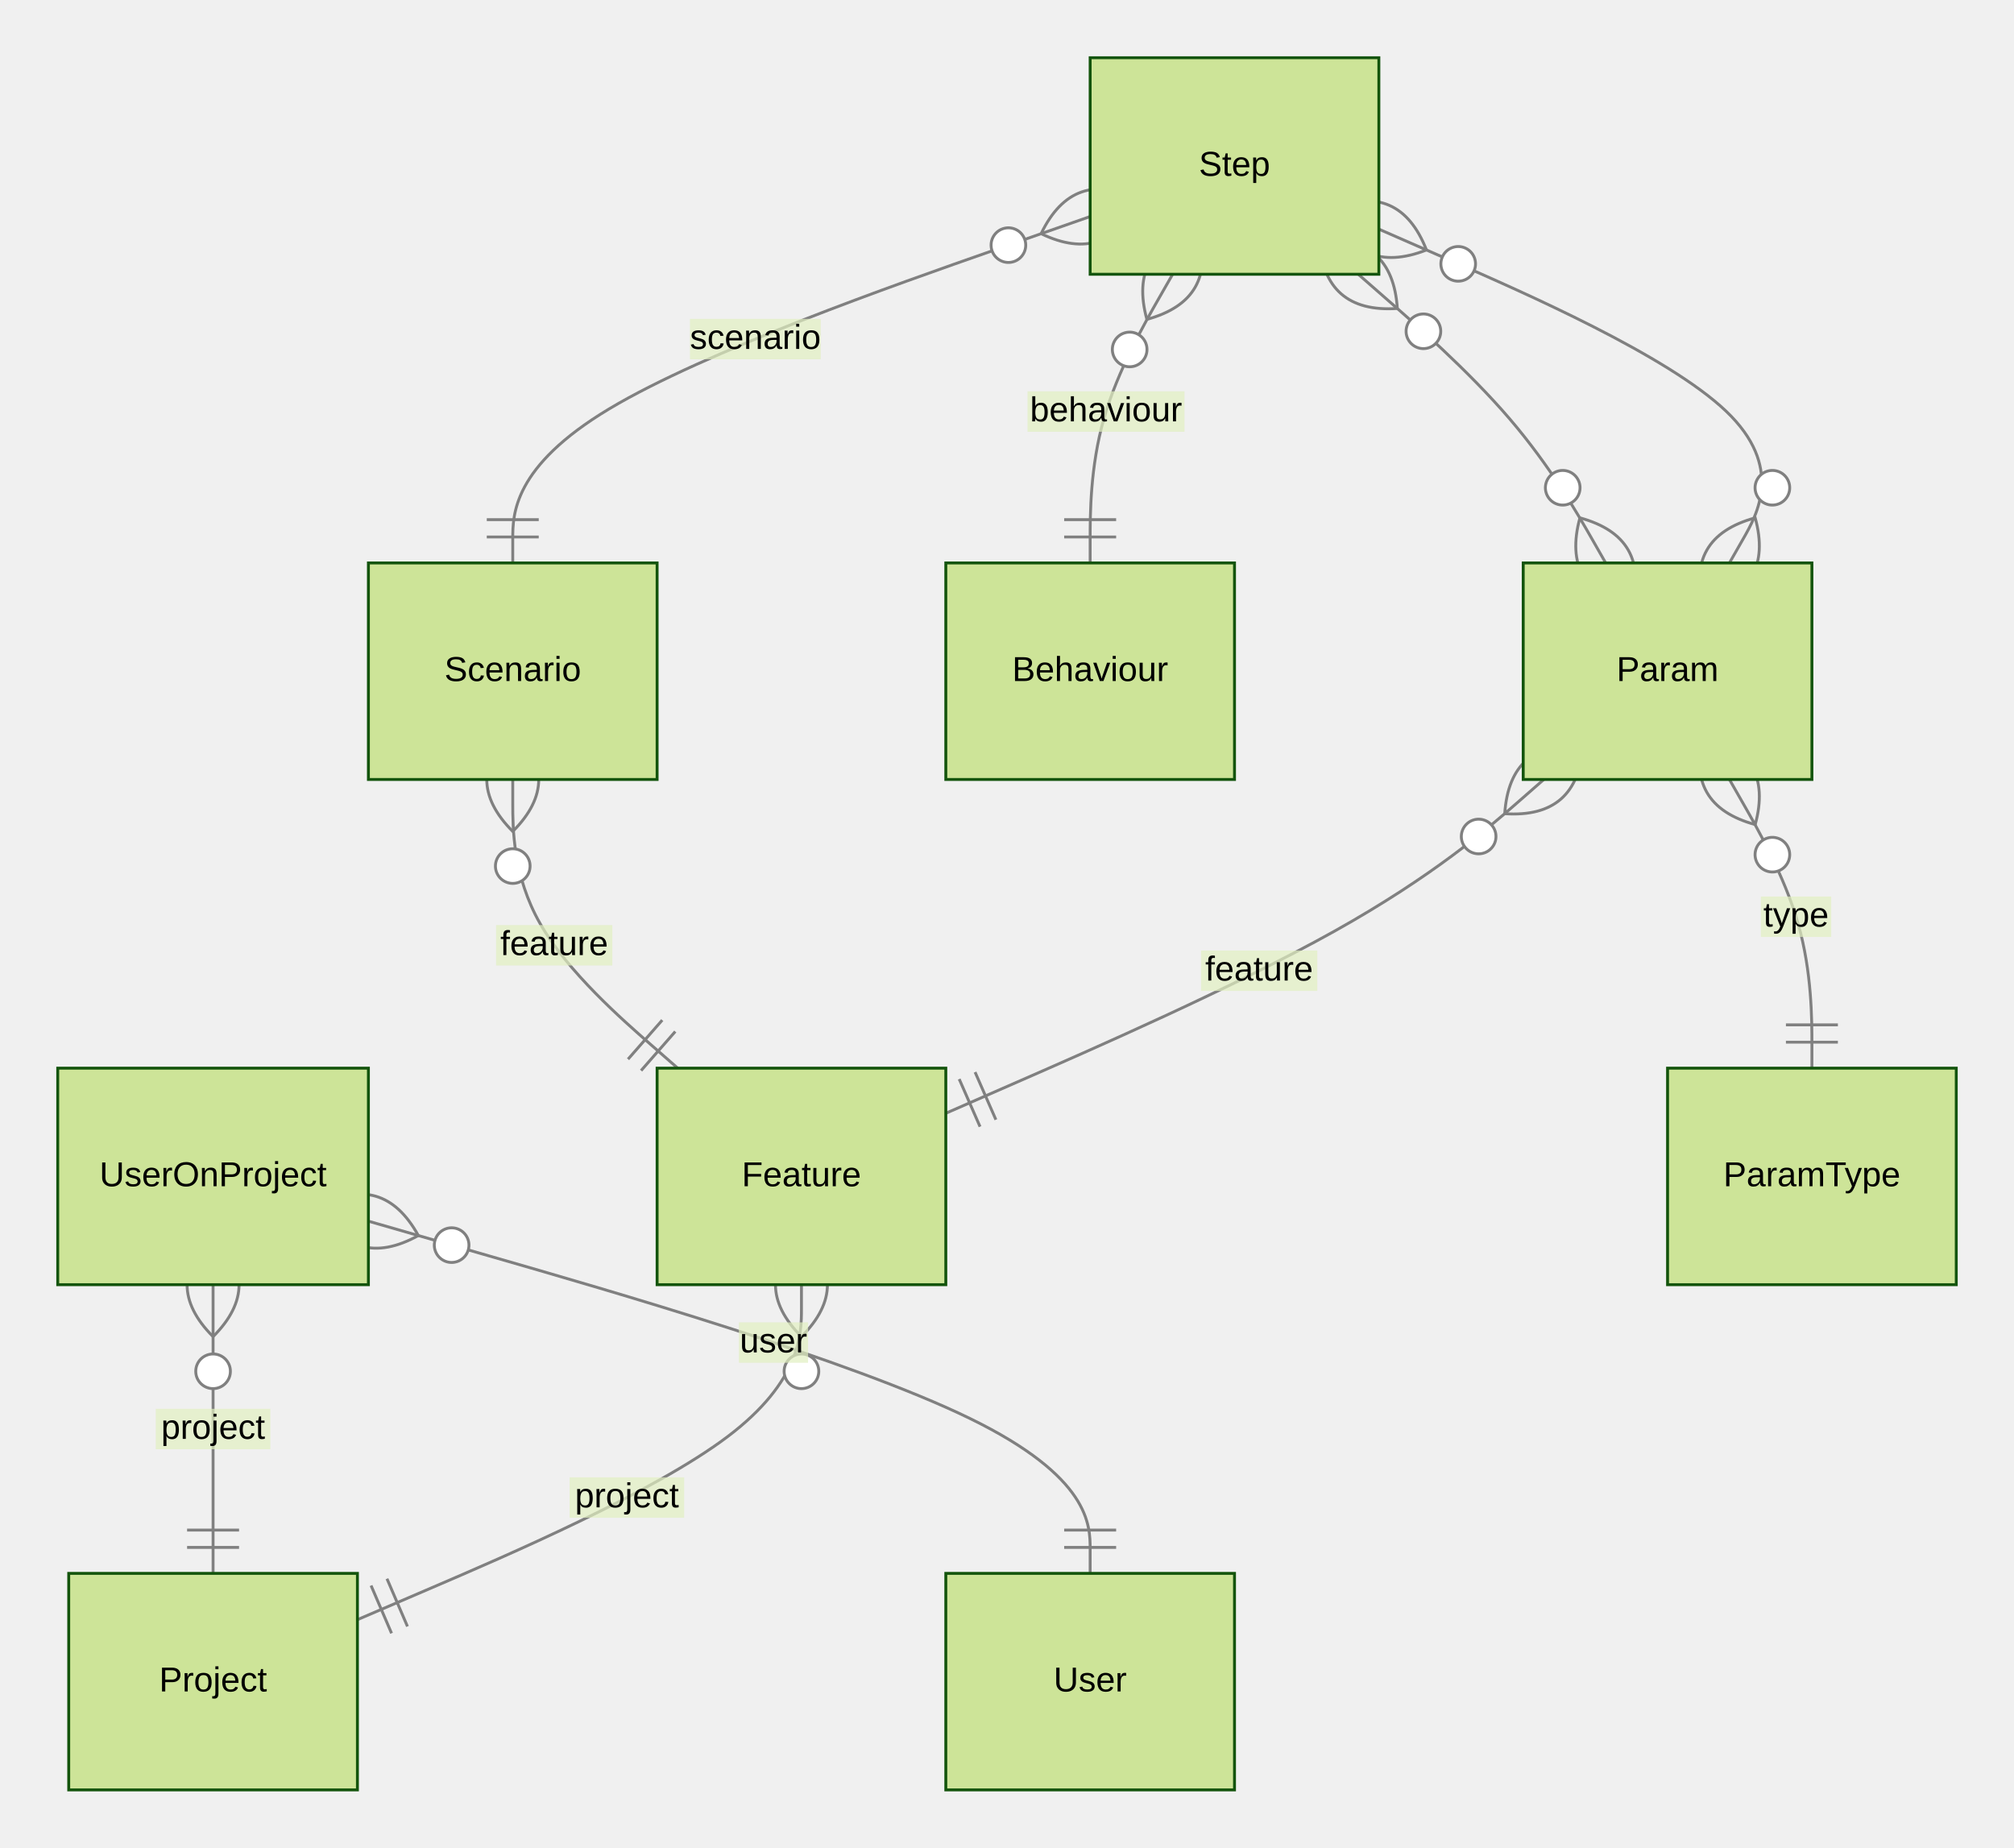
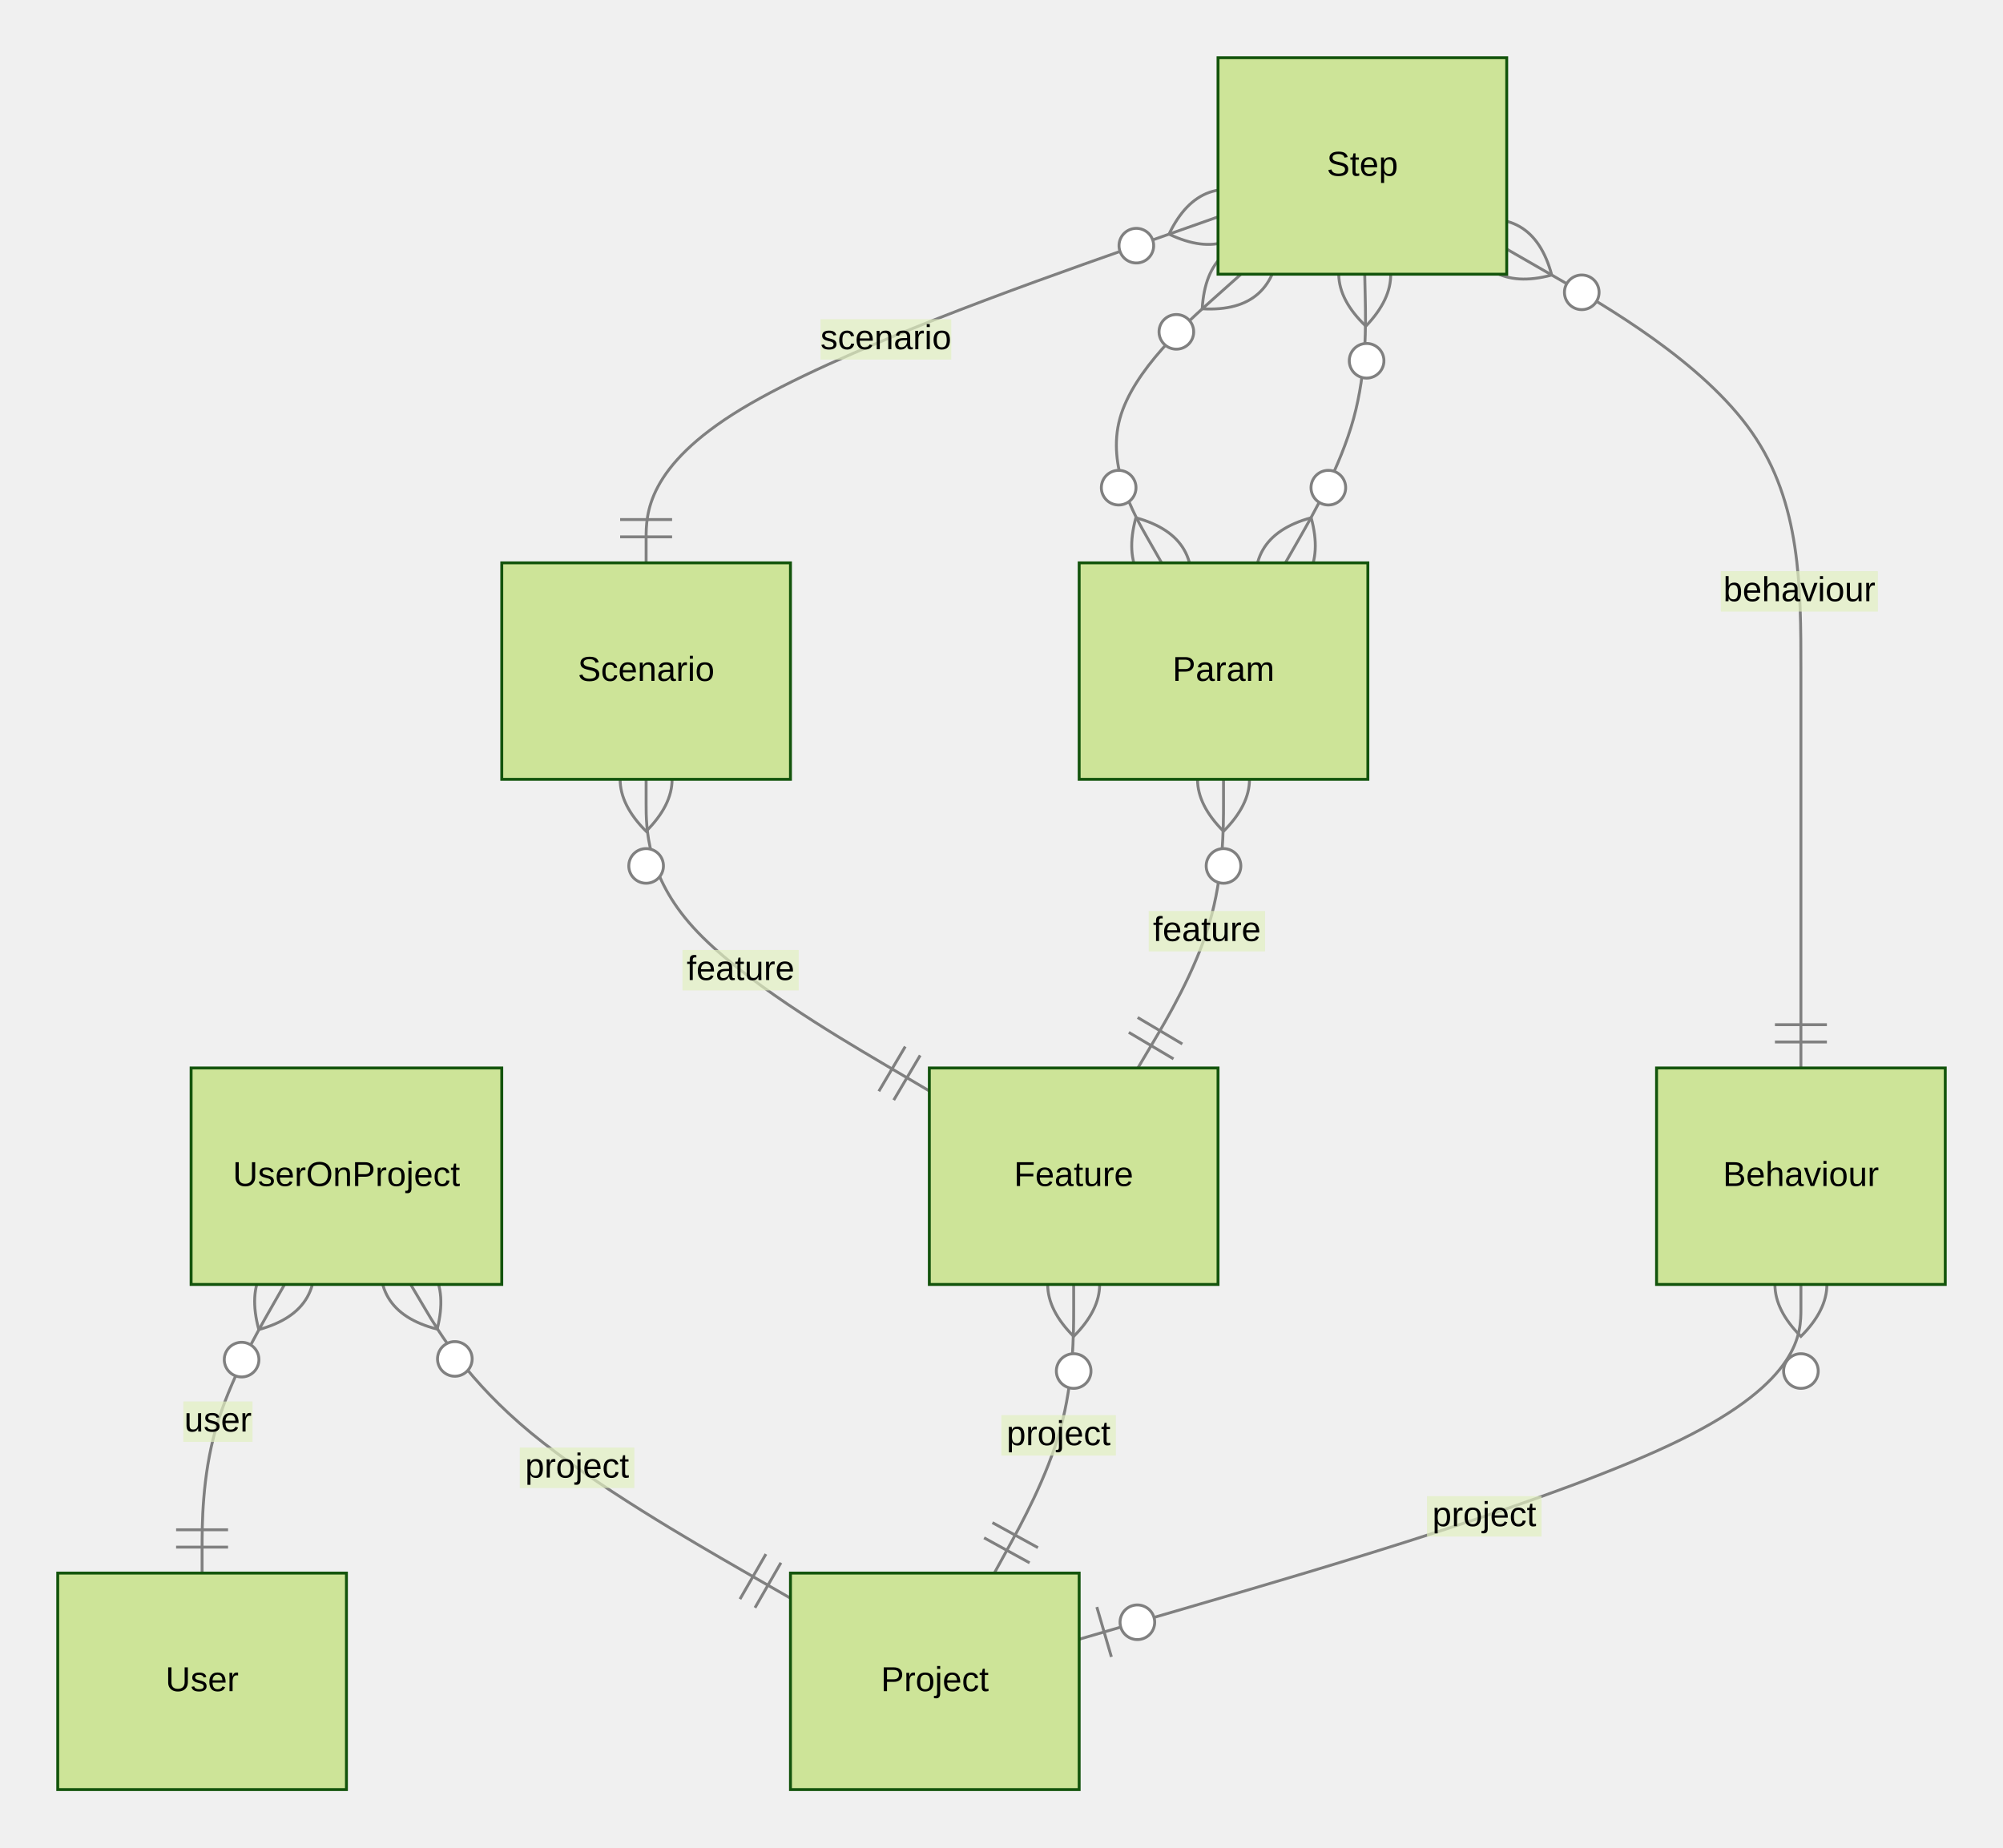
- <svg xmlns="http://www.w3.org/2000/svg" aria-roledescription="er" viewBox="0 0 697.609 640" style="max-width: 697.609px; background-color: white;" width="100%" id="mermaid-0">
+ <svg xmlns="http://www.w3.org/2000/svg" aria-roledescription="er" viewBox="0 0 693.805 640" style="max-width: 693.805px; background-color: white;" width="100%" id="mermaid-0">
  <style>#mermaid-0{font-family:"trebuchet ms",verdana,arial,sans-serif;font-size:16px;fill:#000000;}#mermaid-0 .error-icon{fill:#552222;}#mermaid-0 .error-text{fill:#552222;stroke:#552222;}#mermaid-0 .edge-thickness-normal{stroke-width:2px;}#mermaid-0 .edge-thickness-thick{stroke-width:3.5px;}#mermaid-0 .edge-pattern-solid{stroke-dasharray:0;}#mermaid-0 .edge-pattern-dashed{stroke-dasharray:3;}#mermaid-0 .edge-pattern-dotted{stroke-dasharray:2;}#mermaid-0 .marker{fill:#000000;stroke:#000000;}#mermaid-0 .marker.cross{stroke:#000000;}#mermaid-0 svg{font-family:"trebuchet ms",verdana,arial,sans-serif;font-size:16px;}#mermaid-0 .entityBox{fill:#cde498;stroke:#13540c;}#mermaid-0 .attributeBoxOdd{fill:#ffffff;stroke:#13540c;}#mermaid-0 .attributeBoxEven{fill:#f2f2f2;stroke:#13540c;}#mermaid-0 .relationshipLabelBox{fill:hsl(78.158, 58.462%, 84.51%);opacity:0.7;background-color:hsl(78.158, 58.462%, 84.51%);}#mermaid-0 .relationshipLabelBox rect{opacity:0.5;}#mermaid-0 .relationshipLine{stroke:#000000;}#mermaid-0 .entityTitleText{text-anchor:middle;font-size:18px;fill:#000000;}#mermaid-0 :root{--mermaid-font-family:"trebuchet ms",verdana,arial,sans-serif;}</style>
  <g />
  <defs>
    <marker orient="auto" markerHeight="18" markerWidth="18" refY="9" refX="0" id="ONLY_ONE_START">
      <path d="M9,0 L9,18 M15,0 L15,18" fill="none" stroke="gray" />
    </marker>
  </defs>
  <defs>
    <marker orient="auto" markerHeight="18" markerWidth="18" refY="9" refX="18" id="ONLY_ONE_END">
      <path d="M3,0 L3,18 M9,0 L9,18" fill="none" stroke="gray" />
    </marker>
  </defs>
  <defs>
    <marker orient="auto" markerHeight="18" markerWidth="30" refY="9" refX="0" id="ZERO_OR_ONE_START">
      <circle r="6" cy="9" cx="21" fill="white" stroke="gray" />
      <path d="M9,0 L9,18" fill="none" stroke="gray" />
    </marker>
  </defs>
  <defs>
    <marker orient="auto" markerHeight="18" markerWidth="30" refY="9" refX="30" id="ZERO_OR_ONE_END">
      <circle r="6" cy="9" cx="9" fill="white" stroke="gray" />
      <path d="M21,0 L21,18" fill="none" stroke="gray" />
    </marker>
  </defs>
  <defs>
    <marker orient="auto" markerHeight="36" markerWidth="45" refY="18" refX="18" id="ONE_OR_MORE_START">
      <path d="M0,18 Q 18,0 36,18 Q 18,36 0,18 M42,9 L42,27" fill="none" stroke="gray" />
    </marker>
  </defs>
  <defs>
    <marker orient="auto" markerHeight="36" markerWidth="45" refY="18" refX="27" id="ONE_OR_MORE_END">
      <path d="M3,9 L3,27 M9,18 Q27,0 45,18 Q27,36 9,18" fill="none" stroke="gray" />
    </marker>
  </defs>
  <defs>
    <marker orient="auto" markerHeight="36" markerWidth="57" refY="18" refX="18" id="ZERO_OR_MORE_START">
      <circle r="6" cy="18" cx="48" fill="white" stroke="gray" />
      <path d="M0,18 Q18,0 36,18 Q18,36 0,18" fill="none" stroke="gray" />
    </marker>
  </defs>
  <defs>
    <marker orient="auto" markerHeight="36" markerWidth="57" refY="18" refX="39" id="ZERO_OR_MORE_END">
      <circle r="6" cy="18" cx="9" fill="white" stroke="gray" />
      <path d="M21,18 Q39,0 57,18 Q39,36 21,18" fill="none" stroke="gray" />
    </marker>
  </defs>
-   <path style="stroke: gray; fill: none;" marker-start="url(#ZERO_OR_MORE_START)" marker-end="url(#ONLY_ONE_END)" d="M127.609,422.997L169.276,434.997C210.943,446.998,294.276,470.999,335.943,491.333C377.609,511.667,377.609,528.333,377.609,536.667L377.609,545" class="er relationshipLine" />
-   <path style="stroke: gray; fill: none;" marker-start="url(#ZERO_OR_MORE_START)" marker-end="url(#ONLY_ONE_END)" d="M73.805,445L73.805,453.333C73.805,461.667,73.805,478.333,73.805,495C73.805,511.667,73.805,528.333,73.805,536.667L73.805,545" class="er relationshipLine" />
-   <path style="stroke: gray; fill: none;" marker-start="url(#ZERO_OR_MORE_START)" marker-end="url(#ONLY_ONE_END)" d="M277.609,445L277.609,453.333C277.609,461.667,277.609,478.333,251.975,497.672C226.341,517.011,175.073,539.022,149.439,550.028L123.805,561.033" class="er relationshipLine" />
-   <path style="stroke: gray; fill: none;" marker-start="url(#ZERO_OR_MORE_START)" marker-end="url(#ONLY_ONE_END)" d="M177.609,270L177.609,278.333C177.609,286.667,177.609,303.333,187.133,320C196.657,336.667,215.705,353.333,225.228,361.667L234.752,370" class="er relationshipLine" />
-   <path style="stroke: gray; fill: none;" marker-start="url(#ZERO_OR_MORE_START)" marker-end="url(#ONLY_ONE_END)" d="M377.609,75L344.276,86.667C310.943,98.333,244.276,121.667,210.943,141.667C177.609,161.667,177.609,178.333,177.609,186.667L177.609,195" class="er relationshipLine" />
-   <path style="stroke: gray; fill: none;" marker-start="url(#ZERO_OR_MORE_START)" marker-end="url(#ONLY_ONE_END)" d="M406.181,95L401.419,103.333C396.657,111.667,387.133,128.333,382.371,145C377.609,161.667,377.609,178.333,377.609,186.667L377.609,195" class="er relationshipLine" />
-   <path style="stroke: gray; fill: none;" marker-start="url(#ZERO_OR_MORE_START)" marker-end="url(#ZERO_OR_MORE_END)" d="M470.467,95L479.99,103.333C489.514,111.667,508.562,128.333,522.847,145C537.133,161.667,546.657,178.333,551.419,186.667L556.181,195" class="er relationshipLine" />
-   <path style="stroke: gray; fill: none;" marker-start="url(#ZERO_OR_MORE_START)" marker-end="url(#ZERO_OR_MORE_END)" d="M599.038,195L603.8,186.667C608.562,178.333,618.086,161.667,597.847,142.396C577.609,123.125,527.609,101.25,502.609,90.312L477.609,79.375" class="er relationshipLine" />
-   <path style="stroke: gray; fill: none;" marker-start="url(#ZERO_OR_MORE_START)" marker-end="url(#ONLY_ONE_END)" d="M599.038,270L603.8,278.333C608.562,286.667,618.086,303.333,622.847,320C627.609,336.667,627.609,353.333,627.609,361.667L627.609,370" class="er relationshipLine" />
-   <path style="stroke: gray; fill: none;" marker-start="url(#ZERO_OR_MORE_START)" marker-end="url(#ONLY_ONE_END)" d="M534.752,270L525.228,278.333C515.705,286.667,496.657,303.333,462.133,322.604C427.609,341.875,377.609,363.75,352.609,374.688L327.609,385.625" class="er relationshipLine" />
-   <g transform="translate(327.6094,545 )" id="entity-User-9c900269-34d3-4bbf-bc80-04ffff6c21a5">
+   <path style="stroke: gray; fill: none;" marker-start="url(#ZERO_OR_MORE_START)" marker-end="url(#ONLY_ONE_END)" d="M98.571,445L93.81,453.333C89.048,461.667,79.524,478.333,74.762,495C70,511.667,70,528.333,70,536.667L70,545" class="er relationshipLine" />
+   <path style="stroke: gray; fill: none;" marker-start="url(#ZERO_OR_MORE_START)" marker-end="url(#ONLY_ONE_END)" d="M142.244,445L147.187,453.333C152.13,461.667,162.016,478.333,183.943,496.45C205.87,514.566,239.837,534.132,256.821,543.916L273.805,553.699" class="er relationshipLine" />
+   <path style="stroke: gray; fill: none;" marker-start="url(#ZERO_OR_MORE_START)" marker-end="url(#ONLY_ONE_END)" d="M371.902,445L371.902,453.333C371.902,461.667,371.902,478.333,367.322,495C362.741,511.667,353.579,528.333,348.999,536.667L344.418,545" class="er relationshipLine" />
+   <path style="stroke: gray; fill: none;" marker-start="url(#ZERO_OR_MORE_START)" marker-end="url(#ONLY_ONE_END)" d="M223.805,270L223.805,278.333C223.805,286.667,223.805,303.333,240.154,321.326C256.504,339.32,289.203,358.639,305.553,368.299L321.902,377.959" class="er relationshipLine" />
+   <path style="stroke: gray; fill: none;" marker-start="url(#ZERO_OR_MORE_START)" marker-end="url(#ONLY_ONE_END)" d="M421.902,75.134L388.886,86.778C355.87,98.423,289.837,121.711,256.821,141.689C223.805,161.667,223.805,178.333,223.805,186.667L223.805,195" class="er relationshipLine" />
+   <path style="stroke: gray; fill: none;" marker-start="url(#ZERO_OR_MORE_START)" marker-end="url(#ONLY_ONE_END)" d="M521.902,86.301L538.886,96.084C555.87,105.868,589.837,125.434,606.821,149.8C623.805,174.167,623.805,203.333,623.805,232.5C623.805,261.667,623.805,290.833,623.805,313.75C623.805,336.667,623.805,353.333,623.805,361.667L623.805,370" class="er relationshipLine" />
+   <path style="stroke: gray; fill: none;" marker-start="url(#ZERO_OR_MORE_START)" marker-end="url(#ZERO_OR_MORE_END)" d="M429.86,95L420.518,103.333C411.175,111.667,392.49,128.333,387.909,145C383.328,161.667,392.852,178.333,397.614,186.667L402.376,195" class="er relationshipLine" />
+   <path style="stroke: gray; fill: none;" marker-start="url(#ZERO_OR_MORE_START)" marker-end="url(#ZERO_OR_ONE_END)" d="M623.805,445L623.805,453.333C623.805,461.667,623.805,478.333,582.138,498.819C540.471,519.306,457.138,543.611,415.471,555.764L373.805,567.917" class="er relationshipLine" />
+   <path style="stroke: gray; fill: none;" marker-start="url(#ZERO_OR_MORE_START)" marker-end="url(#ZERO_OR_MORE_END)" d="M445.233,195L449.995,186.667C454.757,178.333,464.281,161.667,468.862,145C473.442,128.333,473.08,111.667,472.899,103.333L472.718,95" class="er relationshipLine" />
+   <path style="stroke: gray; fill: none;" marker-start="url(#ZERO_OR_MORE_START)" marker-end="url(#ONLY_ONE_END)" d="M423.805,270L423.805,278.333C423.805,286.667,423.805,303.333,418.862,320C413.919,336.667,404.032,353.333,399.089,361.667L394.146,370" class="er relationshipLine" />
+   <g transform="translate(20,545 )" id="entity-User-26c65703-133d-492e-9fd0-48a362186968">
    <rect height="75" width="100" y="0" x="0" class="er entityBox" />
-     <text style="dominant-baseline: middle; text-anchor: middle; font-size: 12px;" transform="translate(50,37.5)" y="0" x="0" id="text-entity-User-9c900269-34d3-4bbf-bc80-04ffff6c21a5" class="er entityLabel">User</text>
+     <text style="dominant-baseline: middle; text-anchor: middle; font-size: 12px;" transform="translate(50,37.5)" y="0" x="0" id="text-entity-User-26c65703-133d-492e-9fd0-48a362186968" class="er entityLabel">User</text>
  </g>
-   <g transform="translate(23.80469,545 )" id="entity-Project-1fdb0b21-40aa-4646-b4e3-6cba441df00d">
+   <g transform="translate(273.8047,545 )" id="entity-Project-18e99416-5b02-4c19-abec-bf1e5c183887">
    <rect height="75" width="100" y="0" x="0" class="er entityBox" />
-     <text style="dominant-baseline: middle; text-anchor: middle; font-size: 12px;" transform="translate(50,37.5)" y="0" x="0" id="text-entity-Project-1fdb0b21-40aa-4646-b4e3-6cba441df00d" class="er entityLabel">Project</text>
+     <text style="dominant-baseline: middle; text-anchor: middle; font-size: 12px;" transform="translate(50,37.5)" y="0" x="0" id="text-entity-Project-18e99416-5b02-4c19-abec-bf1e5c183887" class="er entityLabel">Project</text>
  </g>
-   <g transform="translate(20,370 )" id="entity-UserOnProject-c47cb37d-446c-465a-8913-50e8dcd162be">
+   <g transform="translate(66.19531,370 )" id="entity-UserOnProject-fff259b7-bde0-4894-ac38-29cb4e8d4d39">
    <rect height="75" width="107.609" y="0" x="0" class="er entityBox" />
-     <text style="dominant-baseline: middle; text-anchor: middle; font-size: 12px;" transform="translate(53.80469,37.5)" y="0" x="0" id="text-entity-UserOnProject-c47cb37d-446c-465a-8913-50e8dcd162be" class="er entityLabel">UserOnProject</text>
+     <text style="dominant-baseline: middle; text-anchor: middle; font-size: 12px;" transform="translate(53.80469,37.5)" y="0" x="0" id="text-entity-UserOnProject-fff259b7-bde0-4894-ac38-29cb4e8d4d39" class="er entityLabel">UserOnProject</text>
  </g>
-   <g transform="translate(227.6094,370 )" id="entity-Feature-77c97a39-8539-44c1-b810-63a45828d868">
+   <g transform="translate(321.9023,370 )" id="entity-Feature-e3097a93-b56e-4f1b-91df-8a93ae02cee7">
    <rect height="75" width="100" y="0" x="0" class="er entityBox" />
-     <text style="dominant-baseline: middle; text-anchor: middle; font-size: 12px;" transform="translate(50,37.5)" y="0" x="0" id="text-entity-Feature-77c97a39-8539-44c1-b810-63a45828d868" class="er entityLabel">Feature</text>
+     <text style="dominant-baseline: middle; text-anchor: middle; font-size: 12px;" transform="translate(50,37.5)" y="0" x="0" id="text-entity-Feature-e3097a93-b56e-4f1b-91df-8a93ae02cee7" class="er entityLabel">Feature</text>
  </g>
-   <g transform="translate(127.6094,195 )" id="entity-Scenario-a6e951c6-86c6-48e4-a0ec-db9026ff44bf">
+   <g transform="translate(173.8047,195 )" id="entity-Scenario-543cdedd-9b5d-4ab7-9e84-71e3874c4288">
    <rect height="75" width="100" y="0" x="0" class="er entityBox" />
-     <text style="dominant-baseline: middle; text-anchor: middle; font-size: 12px;" transform="translate(50,37.5)" y="0" x="0" id="text-entity-Scenario-a6e951c6-86c6-48e4-a0ec-db9026ff44bf" class="er entityLabel">Scenario</text>
+     <text style="dominant-baseline: middle; text-anchor: middle; font-size: 12px;" transform="translate(50,37.5)" y="0" x="0" id="text-entity-Scenario-543cdedd-9b5d-4ab7-9e84-71e3874c4288" class="er entityLabel">Scenario</text>
  </g>
-   <g transform="translate(377.6094,20 )" id="entity-Step-75e772db-6816-4d72-9696-8fc2d55ff881">
+   <g transform="translate(421.9023,20 )" id="entity-Step-548fb811-3a62-44f1-8490-3cb836d1e507">
    <rect height="75" width="100" y="0" x="0" class="er entityBox" />
-     <text style="dominant-baseline: middle; text-anchor: middle; font-size: 12px;" transform="translate(50,37.5)" y="0" x="0" id="text-entity-Step-75e772db-6816-4d72-9696-8fc2d55ff881" class="er entityLabel">Step</text>
+     <text style="dominant-baseline: middle; text-anchor: middle; font-size: 12px;" transform="translate(50,37.5)" y="0" x="0" id="text-entity-Step-548fb811-3a62-44f1-8490-3cb836d1e507" class="er entityLabel">Step</text>
  </g>
-   <g transform="translate(327.6094,195 )" id="entity-Behaviour-51bc495b-09d6-4514-ac98-bf88e61eb8ce">
+   <g transform="translate(573.8047,370 )" id="entity-Behaviour-e777c785-b272-48ca-94b3-5233164bbf35">
    <rect height="75" width="100" y="0" x="0" class="er entityBox" />
-     <text style="dominant-baseline: middle; text-anchor: middle; font-size: 12px;" transform="translate(50,37.5)" y="0" x="0" id="text-entity-Behaviour-51bc495b-09d6-4514-ac98-bf88e61eb8ce" class="er entityLabel">Behaviour</text>
+     <text style="dominant-baseline: middle; text-anchor: middle; font-size: 12px;" transform="translate(50,37.5)" y="0" x="0" id="text-entity-Behaviour-e777c785-b272-48ca-94b3-5233164bbf35" class="er entityLabel">Behaviour</text>
  </g>
-   <g transform="translate(527.6094,195 )" id="entity-Param-72860696-9881-43c0-a855-be1498d1d79c">
+   <g transform="translate(373.8047,195 )" id="entity-Param-a8cd24bb-0f8f-4ff4-aa0b-eb0a958d320f">
    <rect height="75" width="100" y="0" x="0" class="er entityBox" />
-     <text style="dominant-baseline: middle; text-anchor: middle; font-size: 12px;" transform="translate(50,37.5)" y="0" x="0" id="text-entity-Param-72860696-9881-43c0-a855-be1498d1d79c" class="er entityLabel">Param</text>
+     <text style="dominant-baseline: middle; text-anchor: middle; font-size: 12px;" transform="translate(50,37.5)" y="0" x="0" id="text-entity-Param-a8cd24bb-0f8f-4ff4-aa0b-eb0a958d320f" class="er entityLabel">Param</text>
  </g>
-   <g transform="translate(577.6094,370 )" id="entity-ParamType-f7012c43-fe77-4b28-9cac-55836a42ee85">
-     <rect height="75" width="100" y="0" x="0" class="er entityBox" />
-     <text style="dominant-baseline: middle; text-anchor: middle; font-size: 12px;" transform="translate(50,37.5)" y="0" x="0" id="text-entity-ParamType-f7012c43-fe77-4b28-9cac-55836a42ee85" class="er entityLabel">ParamType</text>
-   </g>
-   <rect height="14" width="23.959" y="458.05" x="255.938" class="er relationshipLabelBox" />
-   <text style="text-anchor: middle; dominant-baseline: middle; font-size: 12px;" y="465.05" x="267.917" id="rel1" class="er relationshipLabel">user</text>
-   <rect height="14" width="39.676" y="488" x="53.967" class="er relationshipLabelBox" />
-   <text style="text-anchor: middle; dominant-baseline: middle; font-size: 12px;" y="495" x="73.805" id="rel2" class="er relationshipLabel">project</text>
-   <rect height="14" width="39.676" y="511.734" x="197.308" class="er relationshipLabelBox" />
-   <text style="text-anchor: middle; dominant-baseline: middle; font-size: 12px;" y="518.734" x="217.146" id="rel3" class="er relationshipLabel">project</text>
-   <rect height="14" width="40.264" y="320.435" x="171.839" class="er relationshipLabelBox" />
-   <text style="text-anchor: middle; dominant-baseline: middle; font-size: 12px;" y="327.435" x="191.971" id="rel4" class="er relationshipLabel">feature</text>
-   <rect height="14" width="45.291" y="110.451" x="239" class="er relationshipLabelBox" />
-   <text style="text-anchor: middle; dominant-baseline: middle; font-size: 12px;" y="117.451" x="261.645" id="rel5" class="er relationshipLabel">scenario</text>
-   <rect height="14" width="54.387" y="135.553" x="355.911" class="er relationshipLabelBox" />
-   <text style="text-anchor: middle; dominant-baseline: middle; font-size: 12px;" y="142.553" x="383.104" id="rel6" class="er relationshipLabel">behaviour</text>
-   <rect height="0" width="0" y="140.397" x="518.786" class="er relationshipLabelBox" />
-   <text style="text-anchor: middle; dominant-baseline: middle; font-size: 12px;" y="140.397" x="518.786" id="rel7" class="er relationshipLabel" />
-   <rect height="0" width="0" y="120.647" x="565.979" class="er relationshipLabelBox" />
-   <text style="text-anchor: middle; dominant-baseline: middle; font-size: 12px;" y="120.647" x="565.979" id="rel8" class="er relationshipLabel" />
-   <rect height="14" width="24.361" y="310.553" x="609.934" class="er relationshipLabelBox" />
-   <text style="text-anchor: middle; dominant-baseline: middle; font-size: 12px;" y="317.553" x="622.115" id="rel9" class="er relationshipLabel">type</text>
-   <rect height="14" width="40.264" y="329.252" x="416.01" class="er relationshipLabelBox" />
-   <text style="text-anchor: middle; dominant-baseline: middle; font-size: 12px;" y="336.252" x="436.142" id="rel10" class="er relationshipLabel">feature</text>
+   <rect height="14" width="23.959" y="485.553" x="63.515" class="er relationshipLabelBox" />
+   <text style="text-anchor: middle; dominant-baseline: middle; font-size: 12px;" y="492.553" x="75.495" id="rel1" class="er relationshipLabel">user</text>
+   <rect height="14" width="39.676" y="501.52" x="180.049" class="er relationshipLabelBox" />
+   <text style="text-anchor: middle; dominant-baseline: middle; font-size: 12px;" y="508.52" x="199.887" id="rel2" class="er relationshipLabel">project</text>
+   <rect height="14" width="39.676" y="490.282" x="346.828" class="er relationshipLabelBox" />
+   <text style="text-anchor: middle; dominant-baseline: middle; font-size: 12px;" y="497.282" x="366.666" id="rel3" class="er relationshipLabel">project</text>
+   <rect height="14" width="40.264" y="329.132" x="236.398" class="er relationshipLabelBox" />
+   <text style="text-anchor: middle; dominant-baseline: middle; font-size: 12px;" y="336.132" x="256.53" id="rel4" class="er relationshipLabel">feature</text>
+   <rect height="14" width="45.291" y="110.58" x="284.221" class="er relationshipLabelBox" />
+   <text style="text-anchor: middle; dominant-baseline: middle; font-size: 12px;" y="117.58" x="306.867" id="rel5" class="er relationshipLabel">scenario</text>
+   <rect height="14" width="54.387" y="197.887" x="596.068" class="er relationshipLabelBox" />
+   <text style="text-anchor: middle; dominant-baseline: middle; font-size: 12px;" y="204.887" x="623.262" id="rel6" class="er relationshipLabel">behaviour</text>
+   <rect height="0" width="0" y="139.129" x="390.075" class="er relationshipLabelBox" />
+   <text style="text-anchor: middle; dominant-baseline: middle; font-size: 12px;" y="139.129" x="390.075" id="rel7" class="er relationshipLabel" />
+   <rect height="14" width="39.676" y="518.345" x="494.292" class="er relationshipLabelBox" />
+   <text style="text-anchor: middle; dominant-baseline: middle; font-size: 12px;" y="525.345" x="514.13" id="rel8" class="er relationshipLabel">project</text>
+   <rect height="0" width="0" y="147.452" x="468.153" class="er relationshipLabelBox" />
+   <text style="text-anchor: middle; dominant-baseline: middle; font-size: 12px;" y="147.452" x="468.153" id="rel9" class="er relationshipLabel" />
+   <rect height="14" width="40.264" y="315.616" x="397.914" class="er relationshipLabelBox" />
+   <text style="text-anchor: middle; dominant-baseline: middle; font-size: 12px;" y="322.616" x="418.046" id="rel10" class="er relationshipLabel">feature</text>
</svg>
